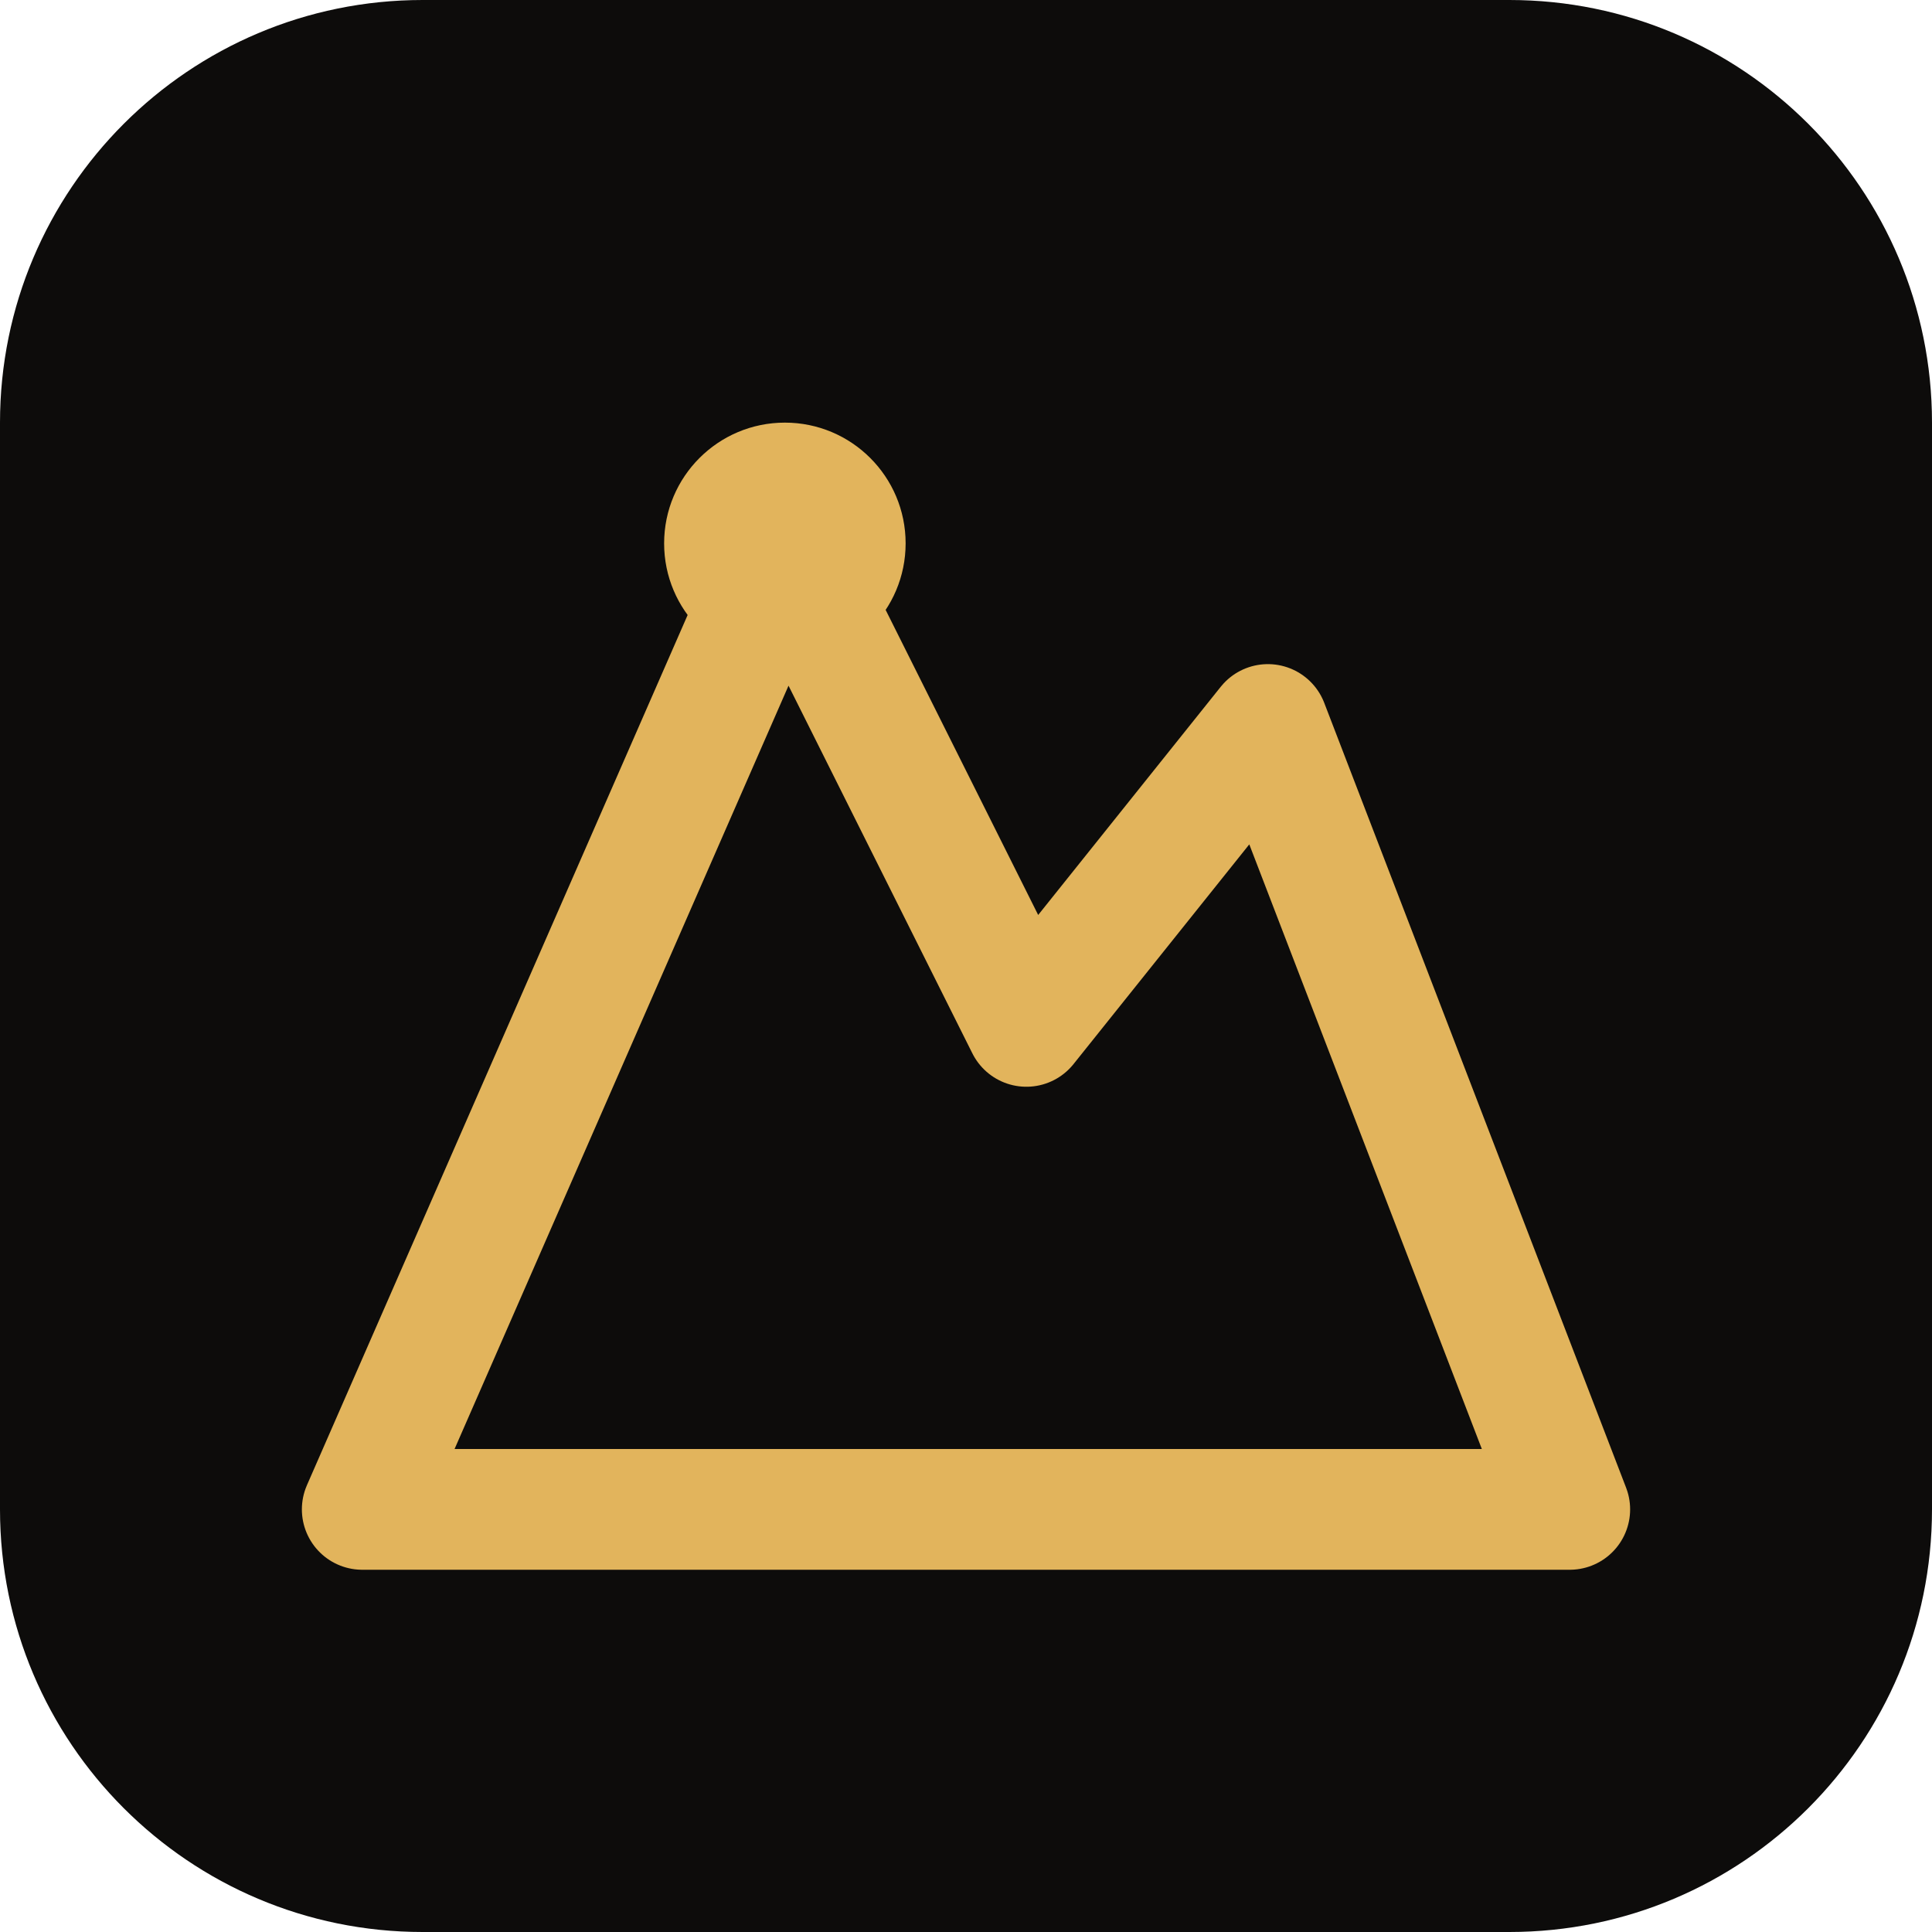
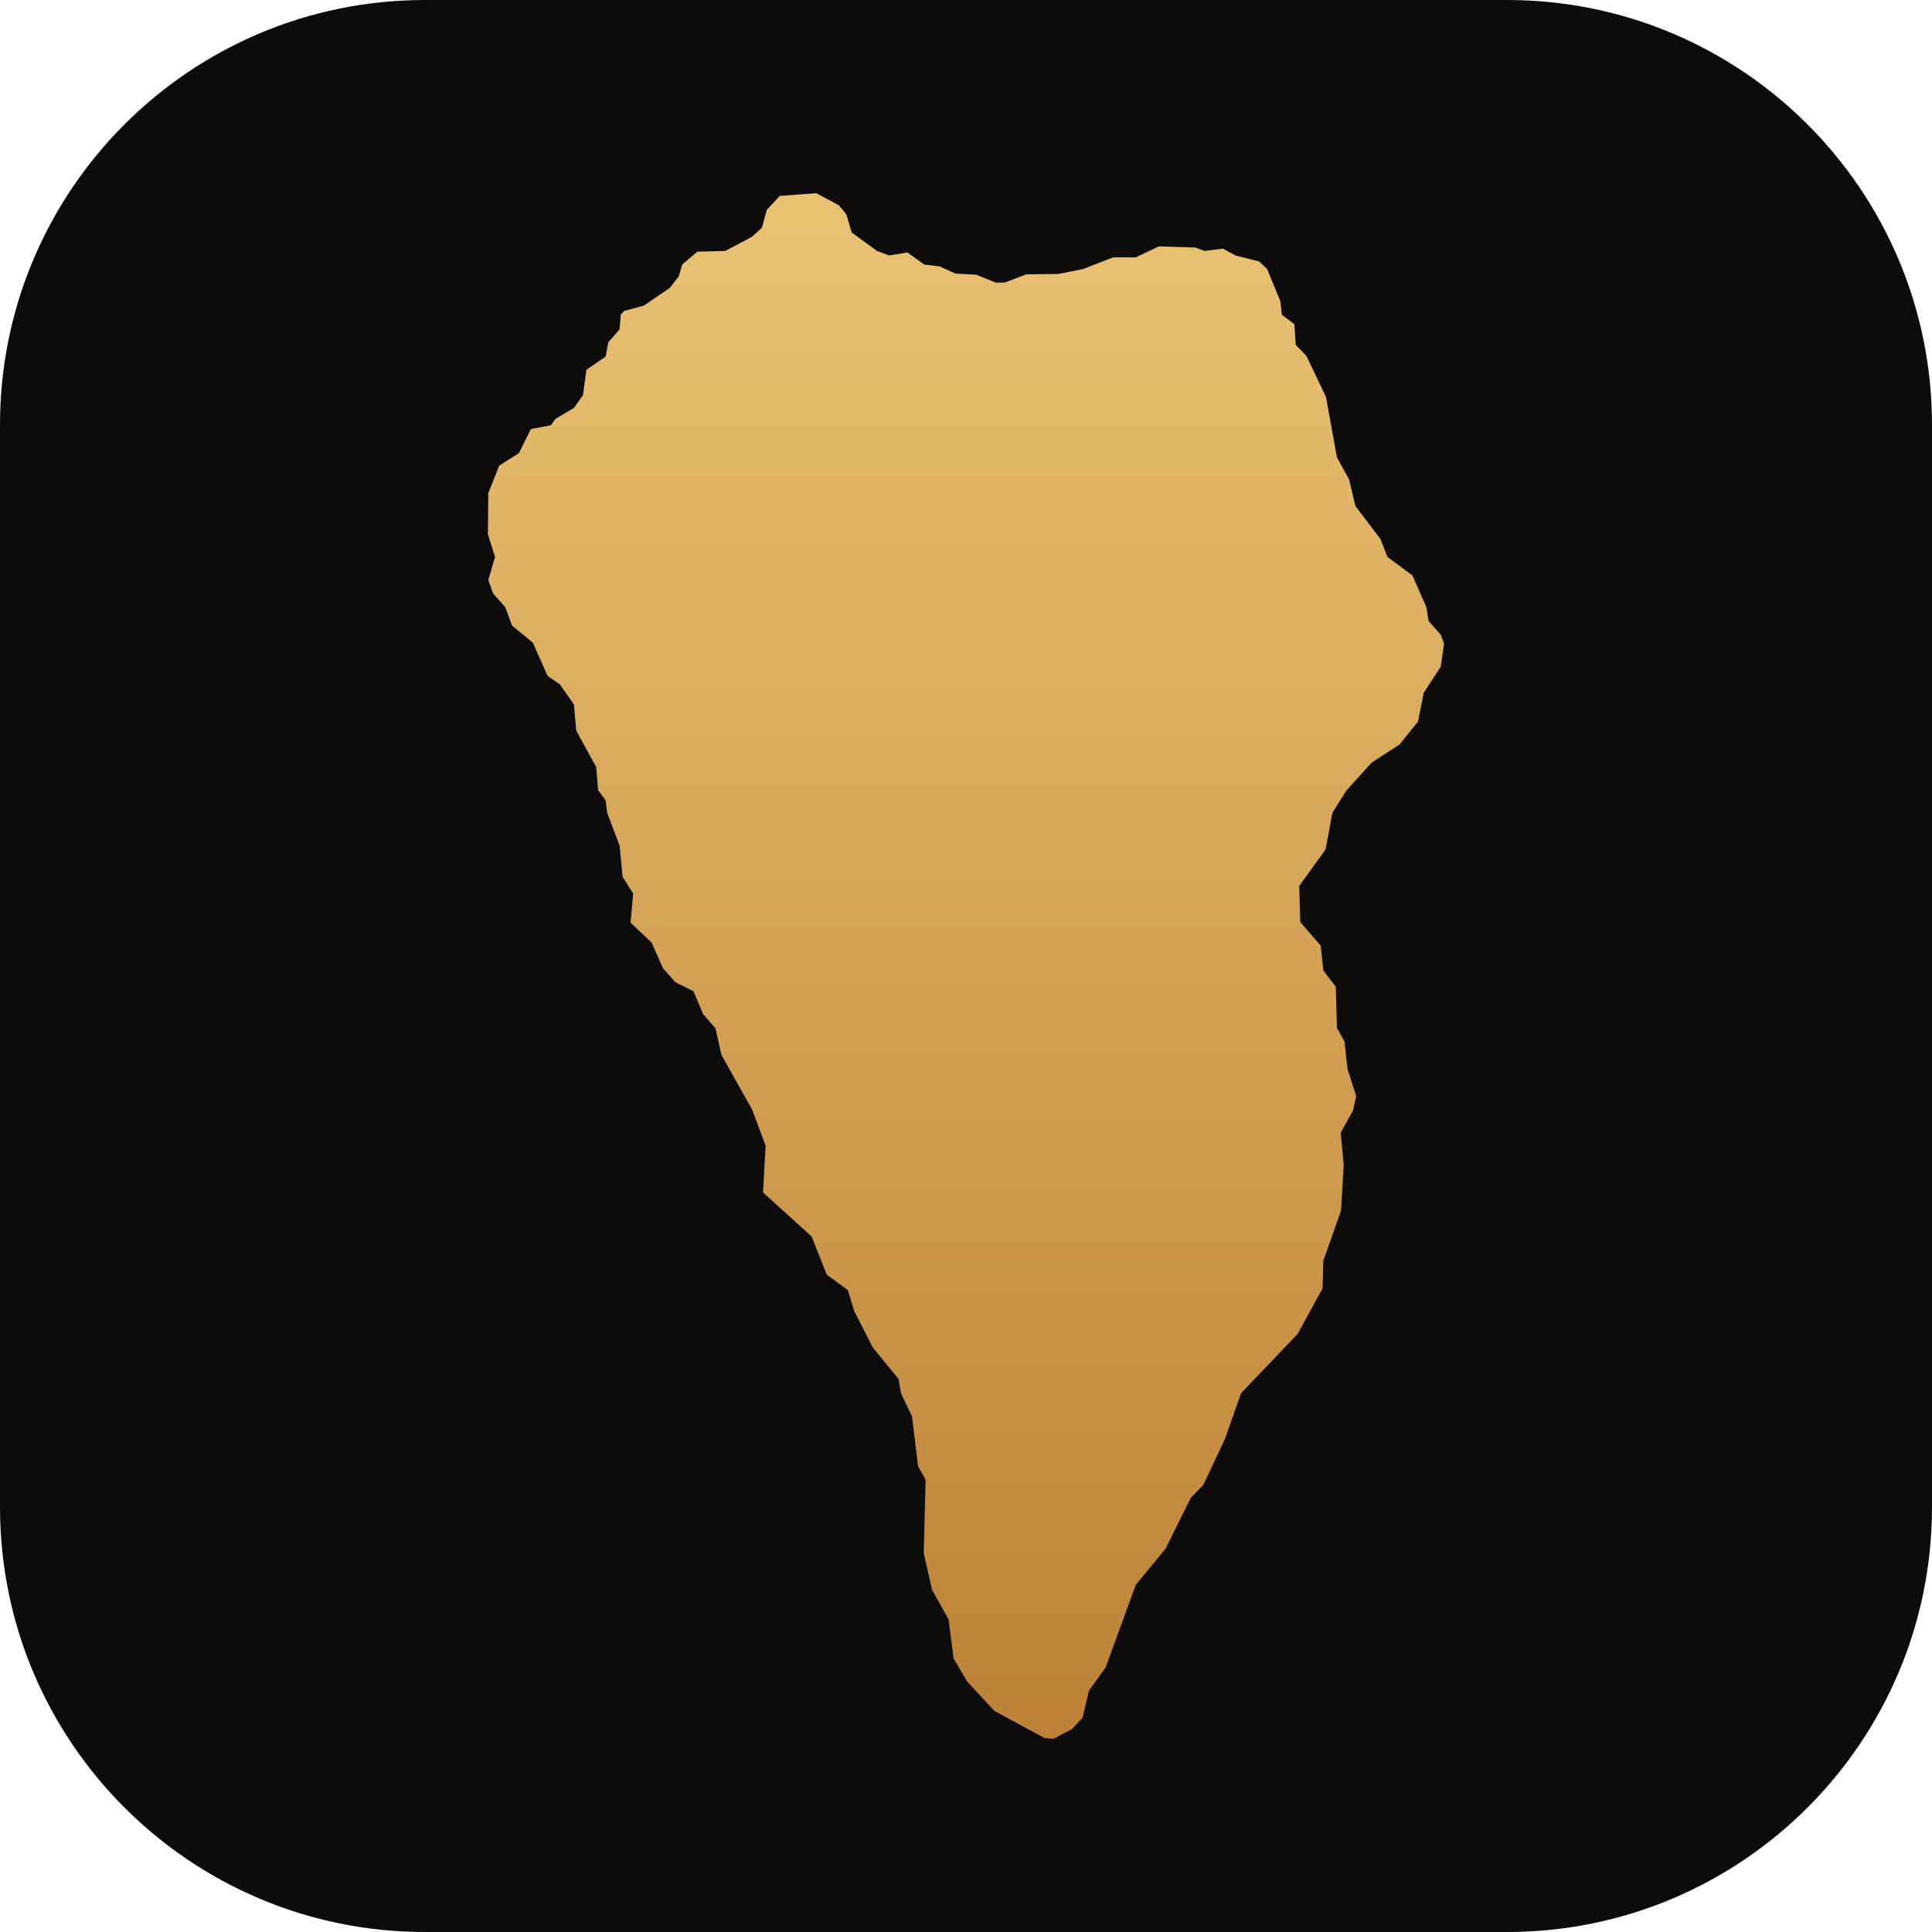
- <svg xmlns="http://www.w3.org/2000/svg" viewBox="0 0 32 32">
-   <rect width="32" height="32" rx="7" fill="#0d0c0b" />
-   <path d="M6 25 L13 9 L17 17 L21 12 L26 25 Z" fill="none" stroke="#e2b45c" stroke-width="2" stroke-linejoin="round" />
-   <circle cx="13" cy="9" r="2" fill="#e2b45c" />
+ <svg xmlns="http://www.w3.org/2000/svg" viewBox="0 0 512 512" width="512" height="512">
+   <defs>
+     <linearGradient id="cumbre" x1="0" y1="0" x2="0" y2="1">
+       <stop offset="0" stop-color="#e9c274" />
+       <stop offset="1" stop-color="#bd8237" />
+     </linearGradient>
+   </defs>
+   <rect width="512" height="512" rx="112.6" fill="#0d0c0b" />
+   <path d="M206.8 51.9L216.3 51.2L222.3 54.4L224.3 56.8L225.7 61.6L232.4 66.5L235.6 67.7L240.5 66.9L244.9 70.1L249 70.6L253.2 72.5L258.7 72.8L263.9 74.9L266.2 74.9L272 72.7L280.5 72.6L287 71.3L295 68.2L301 68.2L307.1 65.3L316.8 65.6L319.2 66.5L324.1 65.9L327.4 67.7L333.7 69.3L335.8 71.3L339.3 79.8L339.7 83.4L343 85.9L343.4 91.4L346.2 94.3L351.4 105.2L354.3 121.2L357.5 127L359.2 134.1L365.8 142.8L367.7 147.6L374.3 152.5L378 160.9L378.6 164.6L381.8 168.2L382.7 170.6L381.8 176.7L377.3 183.6L375.8 191.2L370.9 197.3L363.5 202.1L356.8 209.5L353.1 215.4L351.3 225.1L344.3 234.8L344.6 244.4L350 250.6L350.7 257.2L354 261.5L354.3 272.4L356.3 276L357.1 283.3L359.4 290.5L358.6 294.2L355.3 300.2L356.1 308.7L355.4 320.8L350.7 334.1L350.5 341.4L343.9 353.5L328.9 369.2L324.6 381.4L318.9 393.5L315.6 396.9L308.9 410.4L301 420L293 441.9L288.6 448L286.9 455.2L284.1 458.2L279.2 460.8L276.8 460.6L263.5 453.4L256.3 445.6L252.7 439.5L251.4 429.2L247 421.3L244.8 411.6L245.3 392.1L243.3 388.6L241.7 375.4L238.8 369.3L238.1 365.4L231.3 357.1L226.4 347.5L224.7 341.9L219.1 337.8L215.1 327.7L202.2 316L202.9 303.6L199.3 294L191.2 279.6L189.6 272.5L186.3 268.7L183.8 262.7L179 260.3L175.7 256.6L172.7 249.8L167.1 244.5L167.8 236.8L165 232.4L164.2 224.1L160.9 215.4L160.5 212.1L158.5 209.4L158 203.3L152.7 193.6L152.1 186.7L148.4 181.4L145.1 179.1L141.2 170.3L135.7 165.8L133.9 160.9L130.7 157.3L129.4 153.7L131.2 147.6L129.3 141.6L129.4 130.7L132.3 123.4L137.5 120.1L140.7 113.7L146 112.7L147.2 111L152.1 108.1L154.5 104.7L155.4 98L160.5 94.5L161.2 90.7L164.2 87.3L164.5 83.4L165.4 82.4L170.6 81L177.5 76.3L179.9 73.2L180.8 70.1L184.8 66.7L192.2 66.5L199.2 62.8L201.9 60.4L203.2 55.6L206.6 52Z" fill="url(#cumbre)" />
</svg>
